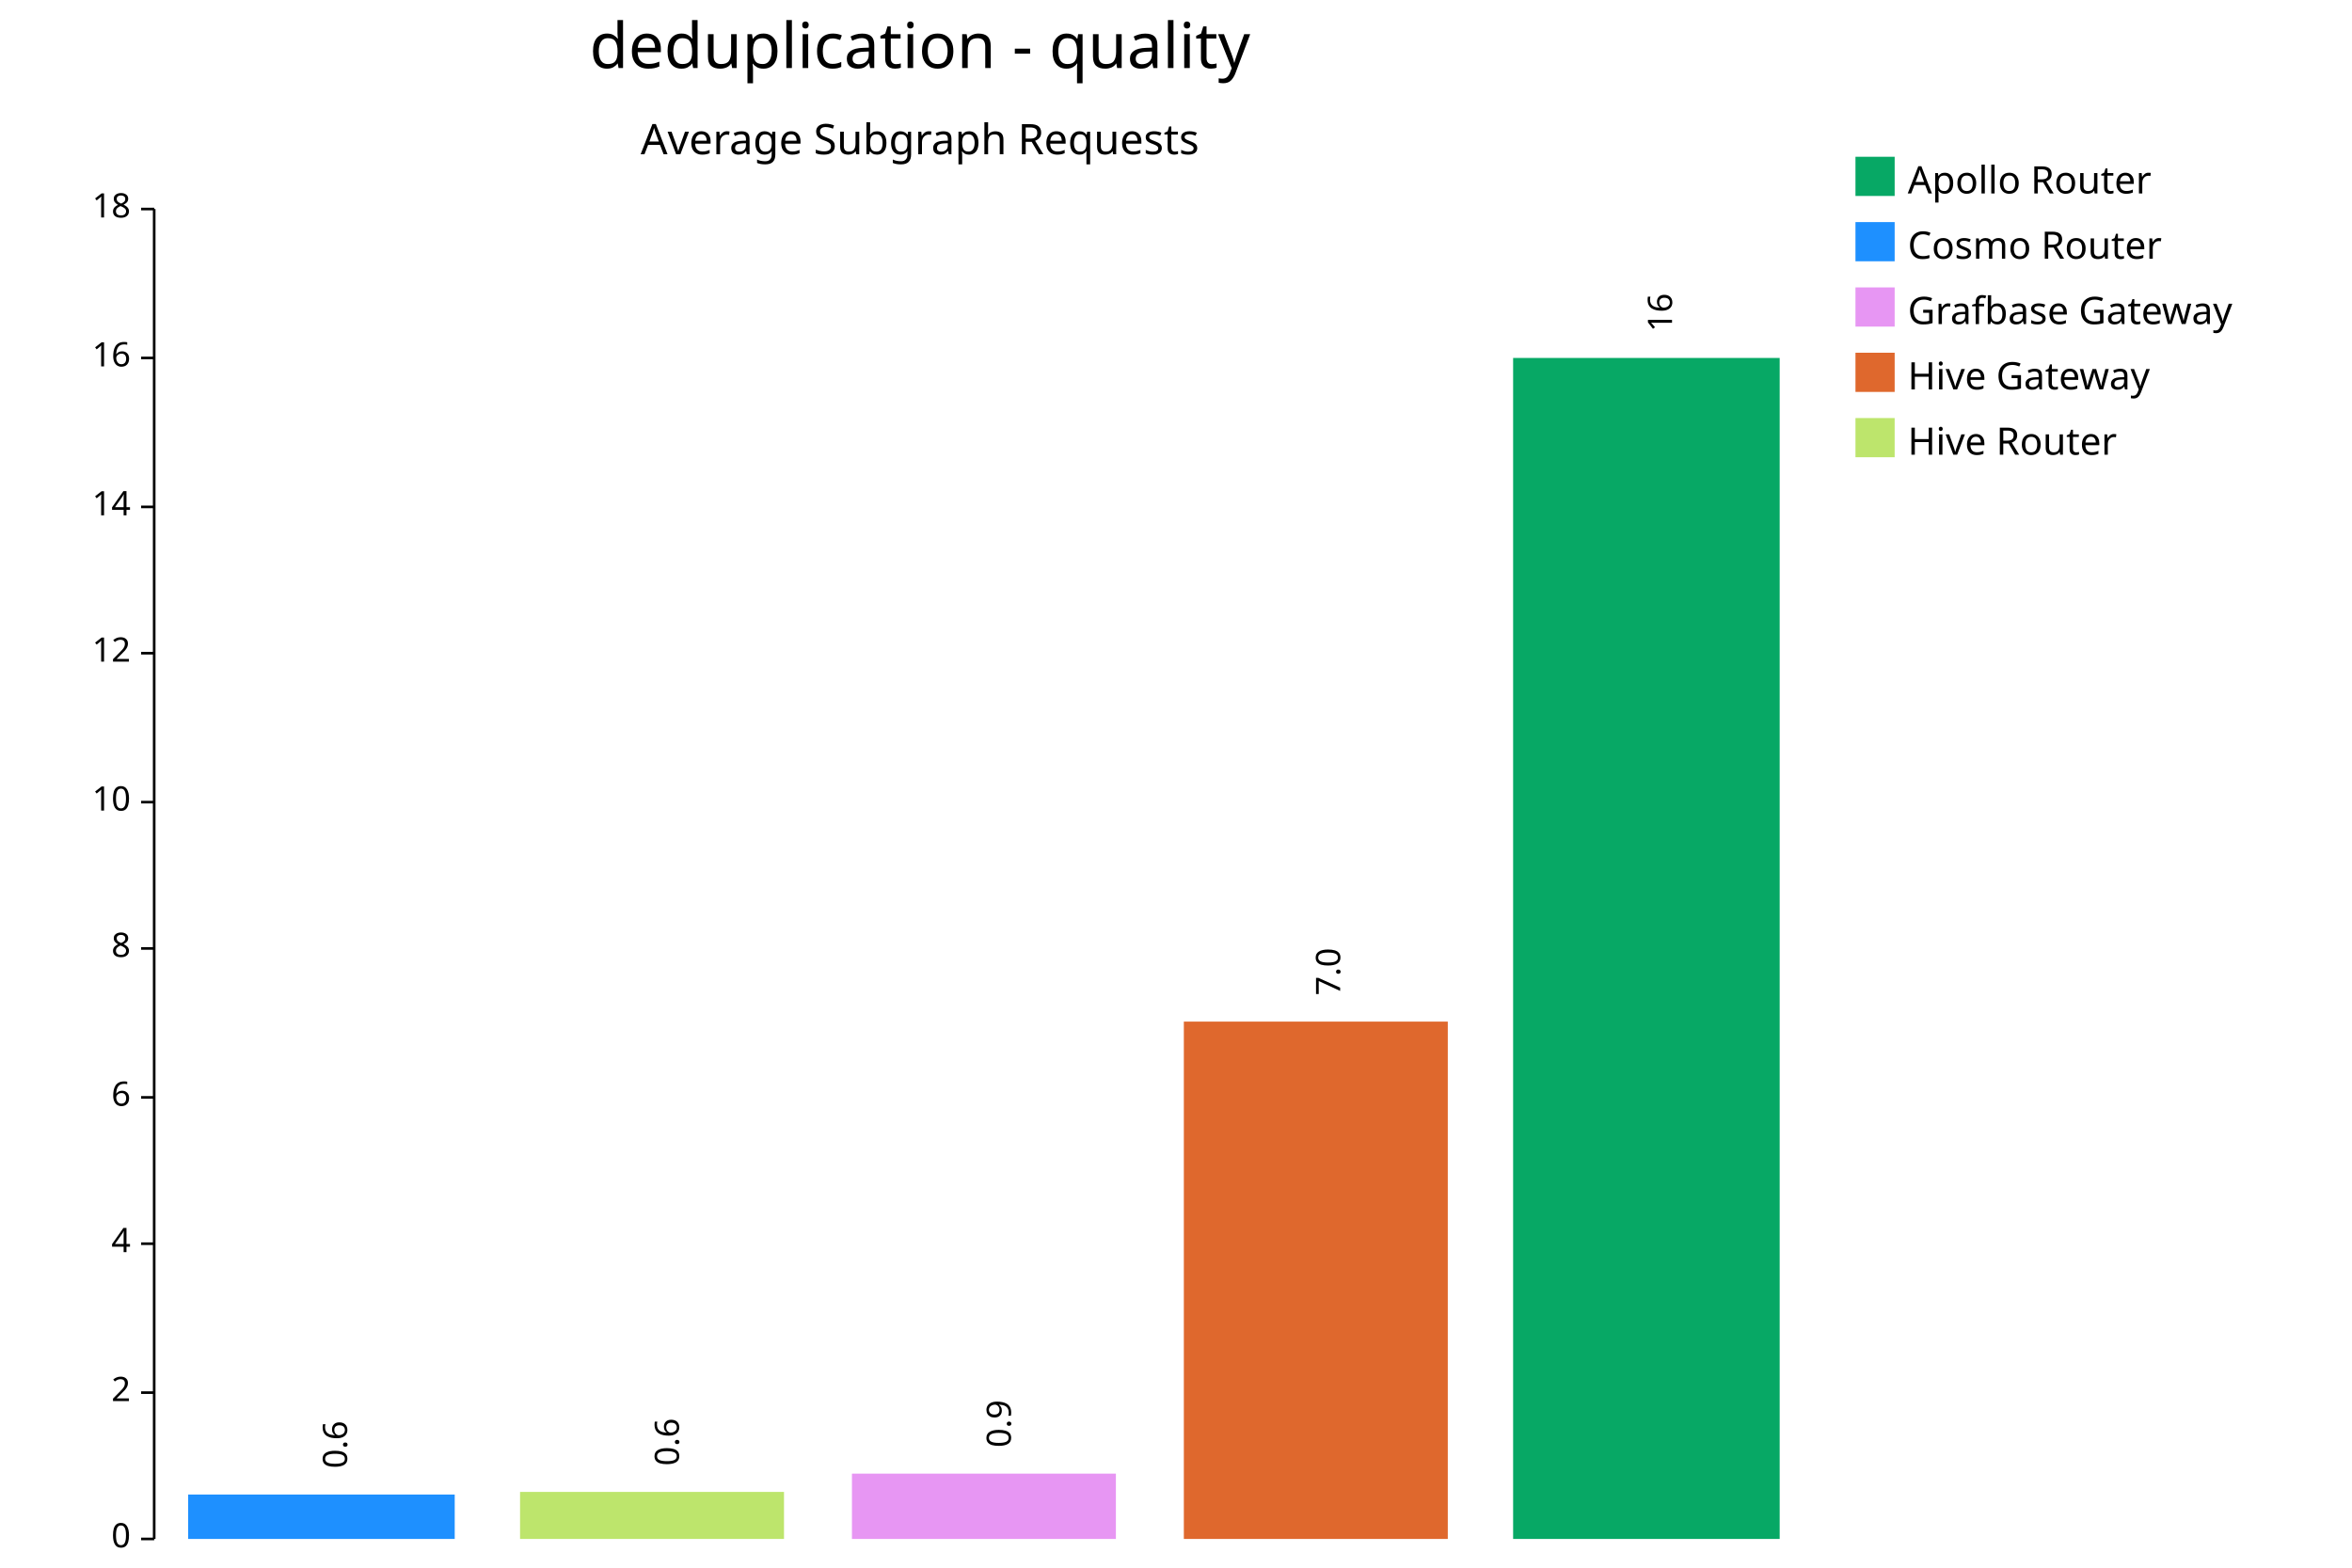
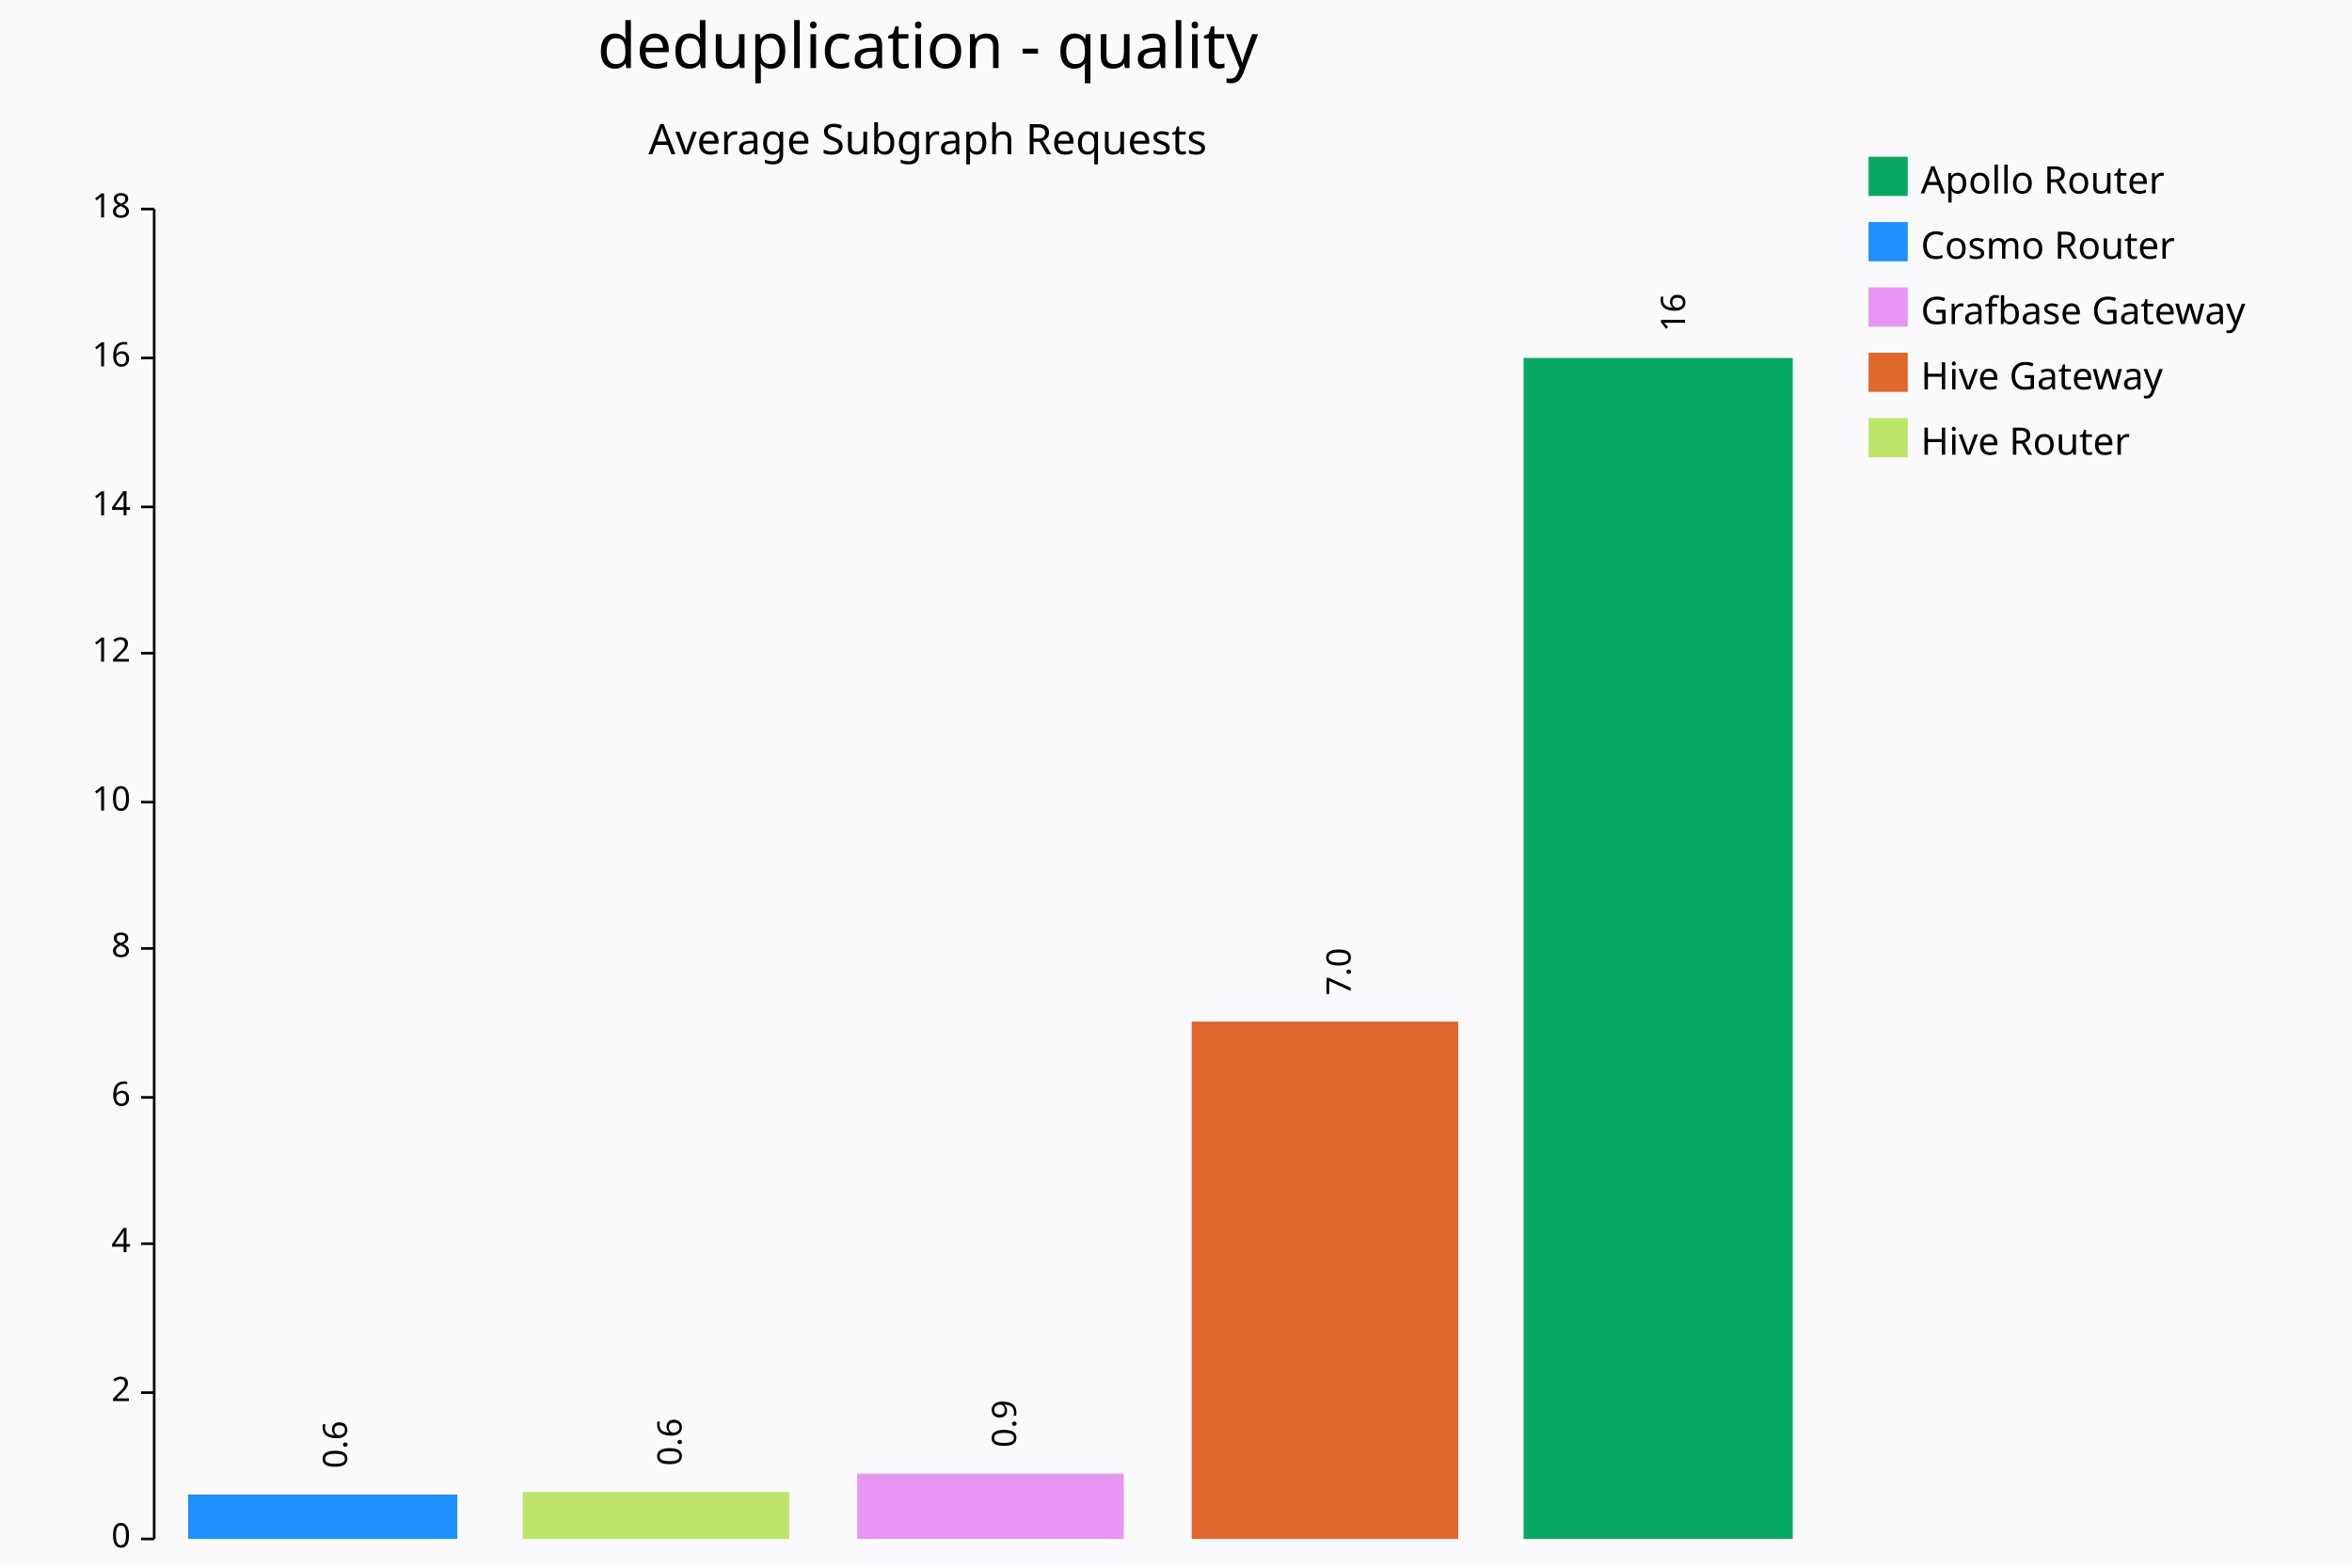
<svg xmlns="http://www.w3.org/2000/svg" width="900" height="600" viewBox="0 0 900 600">
-   <text x="352" y="20" dy="0.5ex" text-anchor="middle" font-family="sans-serif" font-size="24.194" opacity="1" fill="#000000">
+   <rect x="0" y="0" width="900" height="600" opacity="1" fill="#FAFAFC" stroke="none" />
+   <text x="355" y="20" dy="0.5ex" text-anchor="middle" font-family="sans-serif" font-size="24.194" opacity="1" fill="#000000">
deduplication - quality
</text>
-   <text x="352" y="55" dy="0.5ex" text-anchor="middle" font-family="sans-serif" font-size="16.129" opacity="1" fill="#000000">
+   <text x="355" y="55" dy="0.5ex" text-anchor="middle" font-family="sans-serif" font-size="16.129" opacity="1" fill="#000000">
Average Subgraph Requests
</text>
  <polyline fill="none" opacity="1" stroke="#000000" stroke-width="1" points="59,80 59,589 " />
  <text x="50" y="589" dy="0.5ex" text-anchor="end" font-family="sans-serif" font-size="12.903" opacity="1" fill="#000000">
0
</text>
  <polyline fill="none" opacity="1" stroke="#000000" stroke-width="1" points="54,589 59,589 " />
  <text x="50" y="533" dy="0.5ex" text-anchor="end" font-family="sans-serif" font-size="12.903" opacity="1" fill="#000000">
2
</text>
  <polyline fill="none" opacity="1" stroke="#000000" stroke-width="1" points="54,533 59,533 " />
  <text x="50" y="476" dy="0.5ex" text-anchor="end" font-family="sans-serif" font-size="12.903" opacity="1" fill="#000000">
4
</text>
  <polyline fill="none" opacity="1" stroke="#000000" stroke-width="1" points="54,476 59,476 " />
  <text x="50" y="420" dy="0.5ex" text-anchor="end" font-family="sans-serif" font-size="12.903" opacity="1" fill="#000000">
6
</text>
  <polyline fill="none" opacity="1" stroke="#000000" stroke-width="1" points="54,420 59,420 " />
  <text x="50" y="363" dy="0.5ex" text-anchor="end" font-family="sans-serif" font-size="12.903" opacity="1" fill="#000000">
8
</text>
  <polyline fill="none" opacity="1" stroke="#000000" stroke-width="1" points="54,363 59,363 " />
  <text x="50" y="307" dy="0.5ex" text-anchor="end" font-family="sans-serif" font-size="12.903" opacity="1" fill="#000000">
10
</text>
  <polyline fill="none" opacity="1" stroke="#000000" stroke-width="1" points="54,307 59,307 " />
  <text x="50" y="250" dy="0.5ex" text-anchor="end" font-family="sans-serif" font-size="12.903" opacity="1" fill="#000000">
12
</text>
  <polyline fill="none" opacity="1" stroke="#000000" stroke-width="1" points="54,250 59,250 " />
  <text x="50" y="194" dy="0.5ex" text-anchor="end" font-family="sans-serif" font-size="12.903" opacity="1" fill="#000000">
14
</text>
  <polyline fill="none" opacity="1" stroke="#000000" stroke-width="1" points="54,194 59,194 " />
  <text x="50" y="137" dy="0.5ex" text-anchor="end" font-family="sans-serif" font-size="12.903" opacity="1" fill="#000000">
16
</text>
  <polyline fill="none" opacity="1" stroke="#000000" stroke-width="1" points="54,137 59,137 " />
  <text x="50" y="80" dy="0.5ex" text-anchor="end" font-family="sans-serif" font-size="12.903" opacity="1" fill="#000000">
18
</text>
  <polyline fill="none" opacity="1" stroke="#000000" stroke-width="1" points="54,80 59,80 " />
-   <rect x="72" y="572" width="102" height="17" opacity="1" fill="#1E90FF" stroke="none" />
+   <rect x="72" y="572" width="103" height="17" opacity="1" fill="#1E90FF" stroke="none" />
  <text x="123" y="562" dy="0.76em" text-anchor="start" font-family="sans-serif" font-size="12.903" opacity="1" fill="#000000" transform="rotate(270, 123, 562)">
0.6
</text>
-   <rect x="199" y="571" width="101" height="18" opacity="1" fill="#BDE56C" stroke="none" />
-   <text x="250" y="561" dy="0.76em" text-anchor="start" font-family="sans-serif" font-size="12.903" opacity="1" fill="#000000" transform="rotate(270, 250, 561)">
+   <rect x="200" y="571" width="102" height="18" opacity="1" fill="#BDE56C" stroke="none" />
+   <text x="251" y="561" dy="0.76em" text-anchor="start" font-family="sans-serif" font-size="12.903" opacity="1" fill="#000000" transform="rotate(270, 251, 561)">
0.6
</text>
-   <rect x="326" y="564" width="101" height="25" opacity="1" fill="#E796F3" stroke="none" />
-   <text x="377" y="554" dy="0.76em" text-anchor="start" font-family="sans-serif" font-size="12.903" opacity="1" fill="#000000" transform="rotate(270, 377, 554)">
+   <rect x="328" y="564" width="102" height="25" opacity="1" fill="#E796F3" stroke="none" />
+   <text x="379" y="554" dy="0.76em" text-anchor="start" font-family="sans-serif" font-size="12.903" opacity="1" fill="#000000" transform="rotate(270, 379, 554)">
0.9
</text>
-   <rect x="453" y="391" width="101" height="198" opacity="1" fill="#DF682D" stroke="none" />
-   <text x="503" y="381" dy="0.76em" text-anchor="start" font-family="sans-serif" font-size="12.903" opacity="1" fill="#000000" transform="rotate(270, 503, 381)">
+   <rect x="456" y="391" width="102" height="198" opacity="1" fill="#DF682D" stroke="none" />
+   <text x="507" y="381" dy="0.76em" text-anchor="start" font-family="sans-serif" font-size="12.903" opacity="1" fill="#000000" transform="rotate(270, 507, 381)">
7.0
</text>
-   <rect x="579" y="137" width="102" height="452" opacity="1" fill="#07A865" stroke="none" />
-   <text x="630" y="127" dy="0.76em" text-anchor="start" font-family="sans-serif" font-size="12.903" opacity="1" fill="#000000" transform="rotate(270, 630, 127)">
+   <rect x="583" y="137" width="103" height="452" opacity="1" fill="#07A865" stroke="none" />
+   <text x="635" y="127" dy="0.76em" text-anchor="start" font-family="sans-serif" font-size="12.903" opacity="1" fill="#000000" transform="rotate(270, 635, 127)">
16
</text>
-   <rect x="710" y="60" width="15" height="15" opacity="1" fill="#07A865" stroke="none" />
-   <text x="730" y="63" dy="0.76em" text-anchor="start" font-family="sans-serif" font-size="14.516" opacity="1" fill="#000000">
+   <rect x="715" y="60" width="15" height="15" opacity="1" fill="#07A865" stroke="none" />
+   <text x="735" y="63" dy="0.76em" text-anchor="start" font-family="sans-serif" font-size="14.516" opacity="1" fill="#000000">
Apollo Router
</text>
-   <rect x="710" y="85" width="15" height="15" opacity="1" fill="#1E90FF" stroke="none" />
-   <text x="730" y="88" dy="0.76em" text-anchor="start" font-family="sans-serif" font-size="14.516" opacity="1" fill="#000000">
+   <rect x="715" y="85" width="15" height="15" opacity="1" fill="#1E90FF" stroke="none" />
+   <text x="735" y="88" dy="0.76em" text-anchor="start" font-family="sans-serif" font-size="14.516" opacity="1" fill="#000000">
Cosmo Router
</text>
-   <rect x="710" y="110" width="15" height="15" opacity="1" fill="#E796F3" stroke="none" />
-   <text x="730" y="113" dy="0.76em" text-anchor="start" font-family="sans-serif" font-size="14.516" opacity="1" fill="#000000">
+   <rect x="715" y="110" width="15" height="15" opacity="1" fill="#E796F3" stroke="none" />
+   <text x="735" y="113" dy="0.76em" text-anchor="start" font-family="sans-serif" font-size="14.516" opacity="1" fill="#000000">
Grafbase Gateway
</text>
-   <rect x="710" y="135" width="15" height="15" opacity="1" fill="#DF682D" stroke="none" />
-   <text x="730" y="138" dy="0.76em" text-anchor="start" font-family="sans-serif" font-size="14.516" opacity="1" fill="#000000">
+   <rect x="715" y="135" width="15" height="15" opacity="1" fill="#DF682D" stroke="none" />
+   <text x="735" y="138" dy="0.76em" text-anchor="start" font-family="sans-serif" font-size="14.516" opacity="1" fill="#000000">
Hive Gateway
</text>
-   <rect x="710" y="160" width="15" height="15" opacity="1" fill="#BDE56C" stroke="none" />
-   <text x="730" y="163" dy="0.76em" text-anchor="start" font-family="sans-serif" font-size="14.516" opacity="1" fill="#000000">
+   <rect x="715" y="160" width="15" height="15" opacity="1" fill="#BDE56C" stroke="none" />
+   <text x="735" y="163" dy="0.76em" text-anchor="start" font-family="sans-serif" font-size="14.516" opacity="1" fill="#000000">
Hive Router
</text>
</svg>
